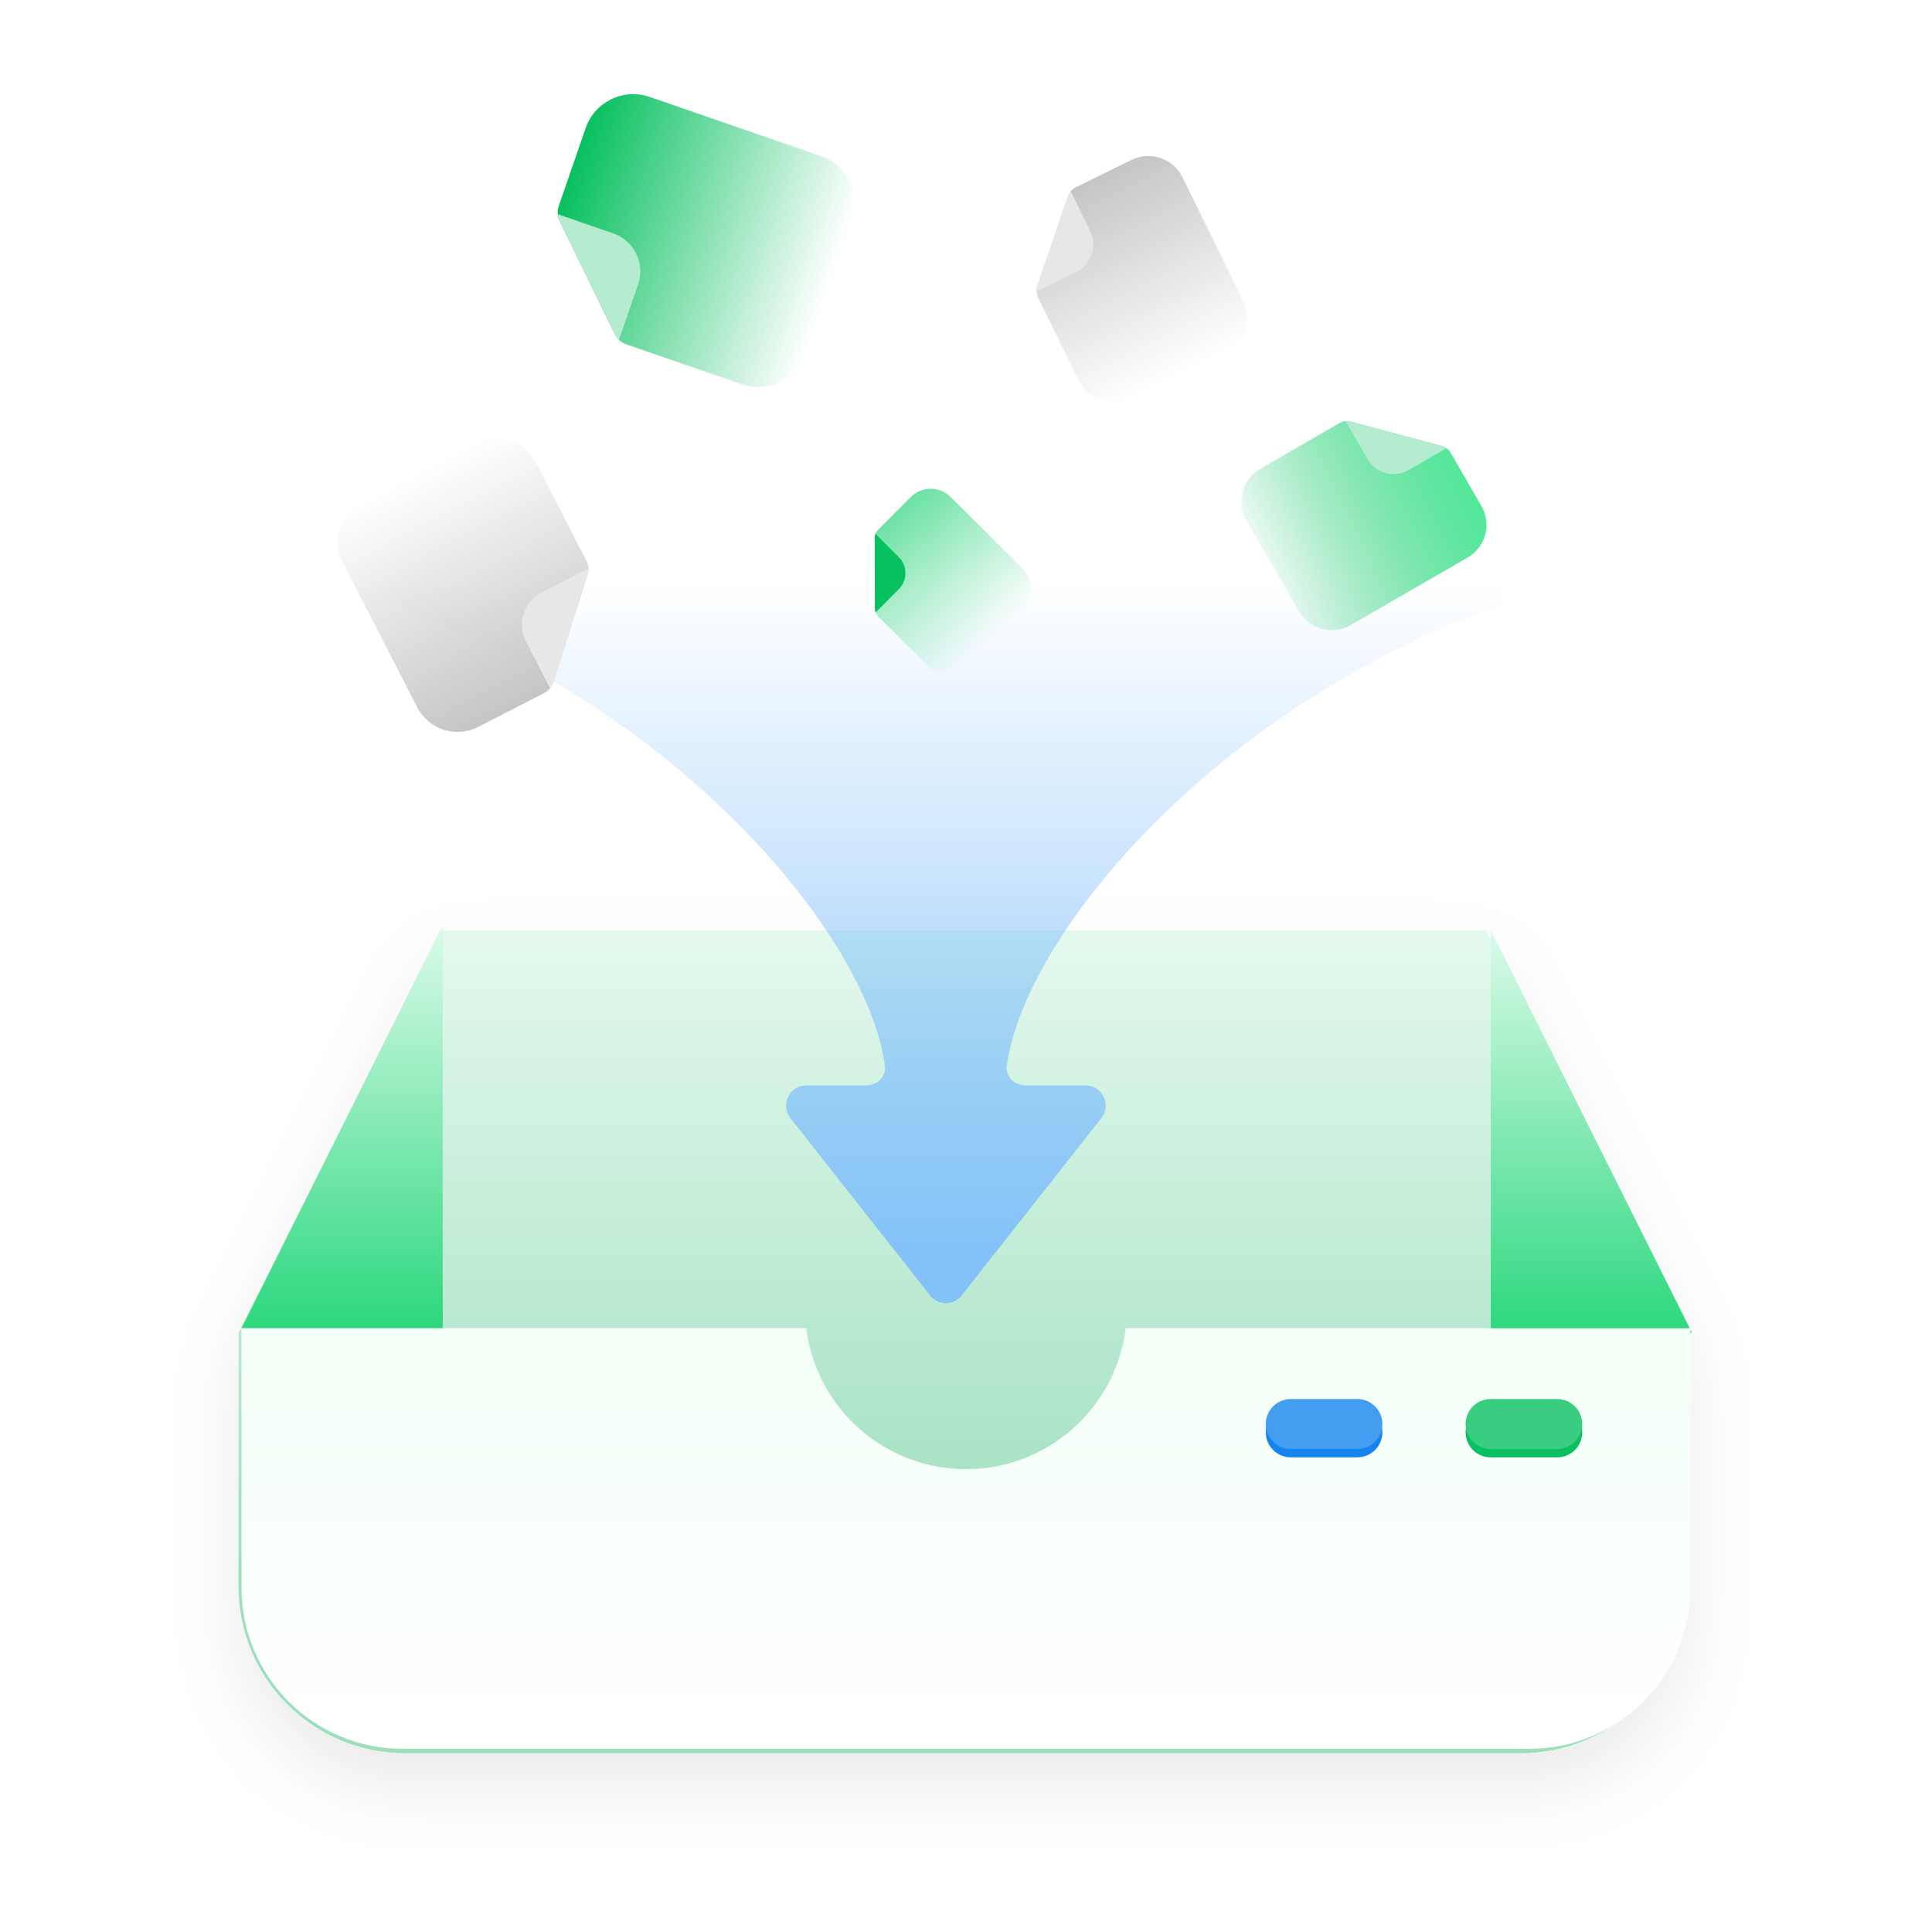
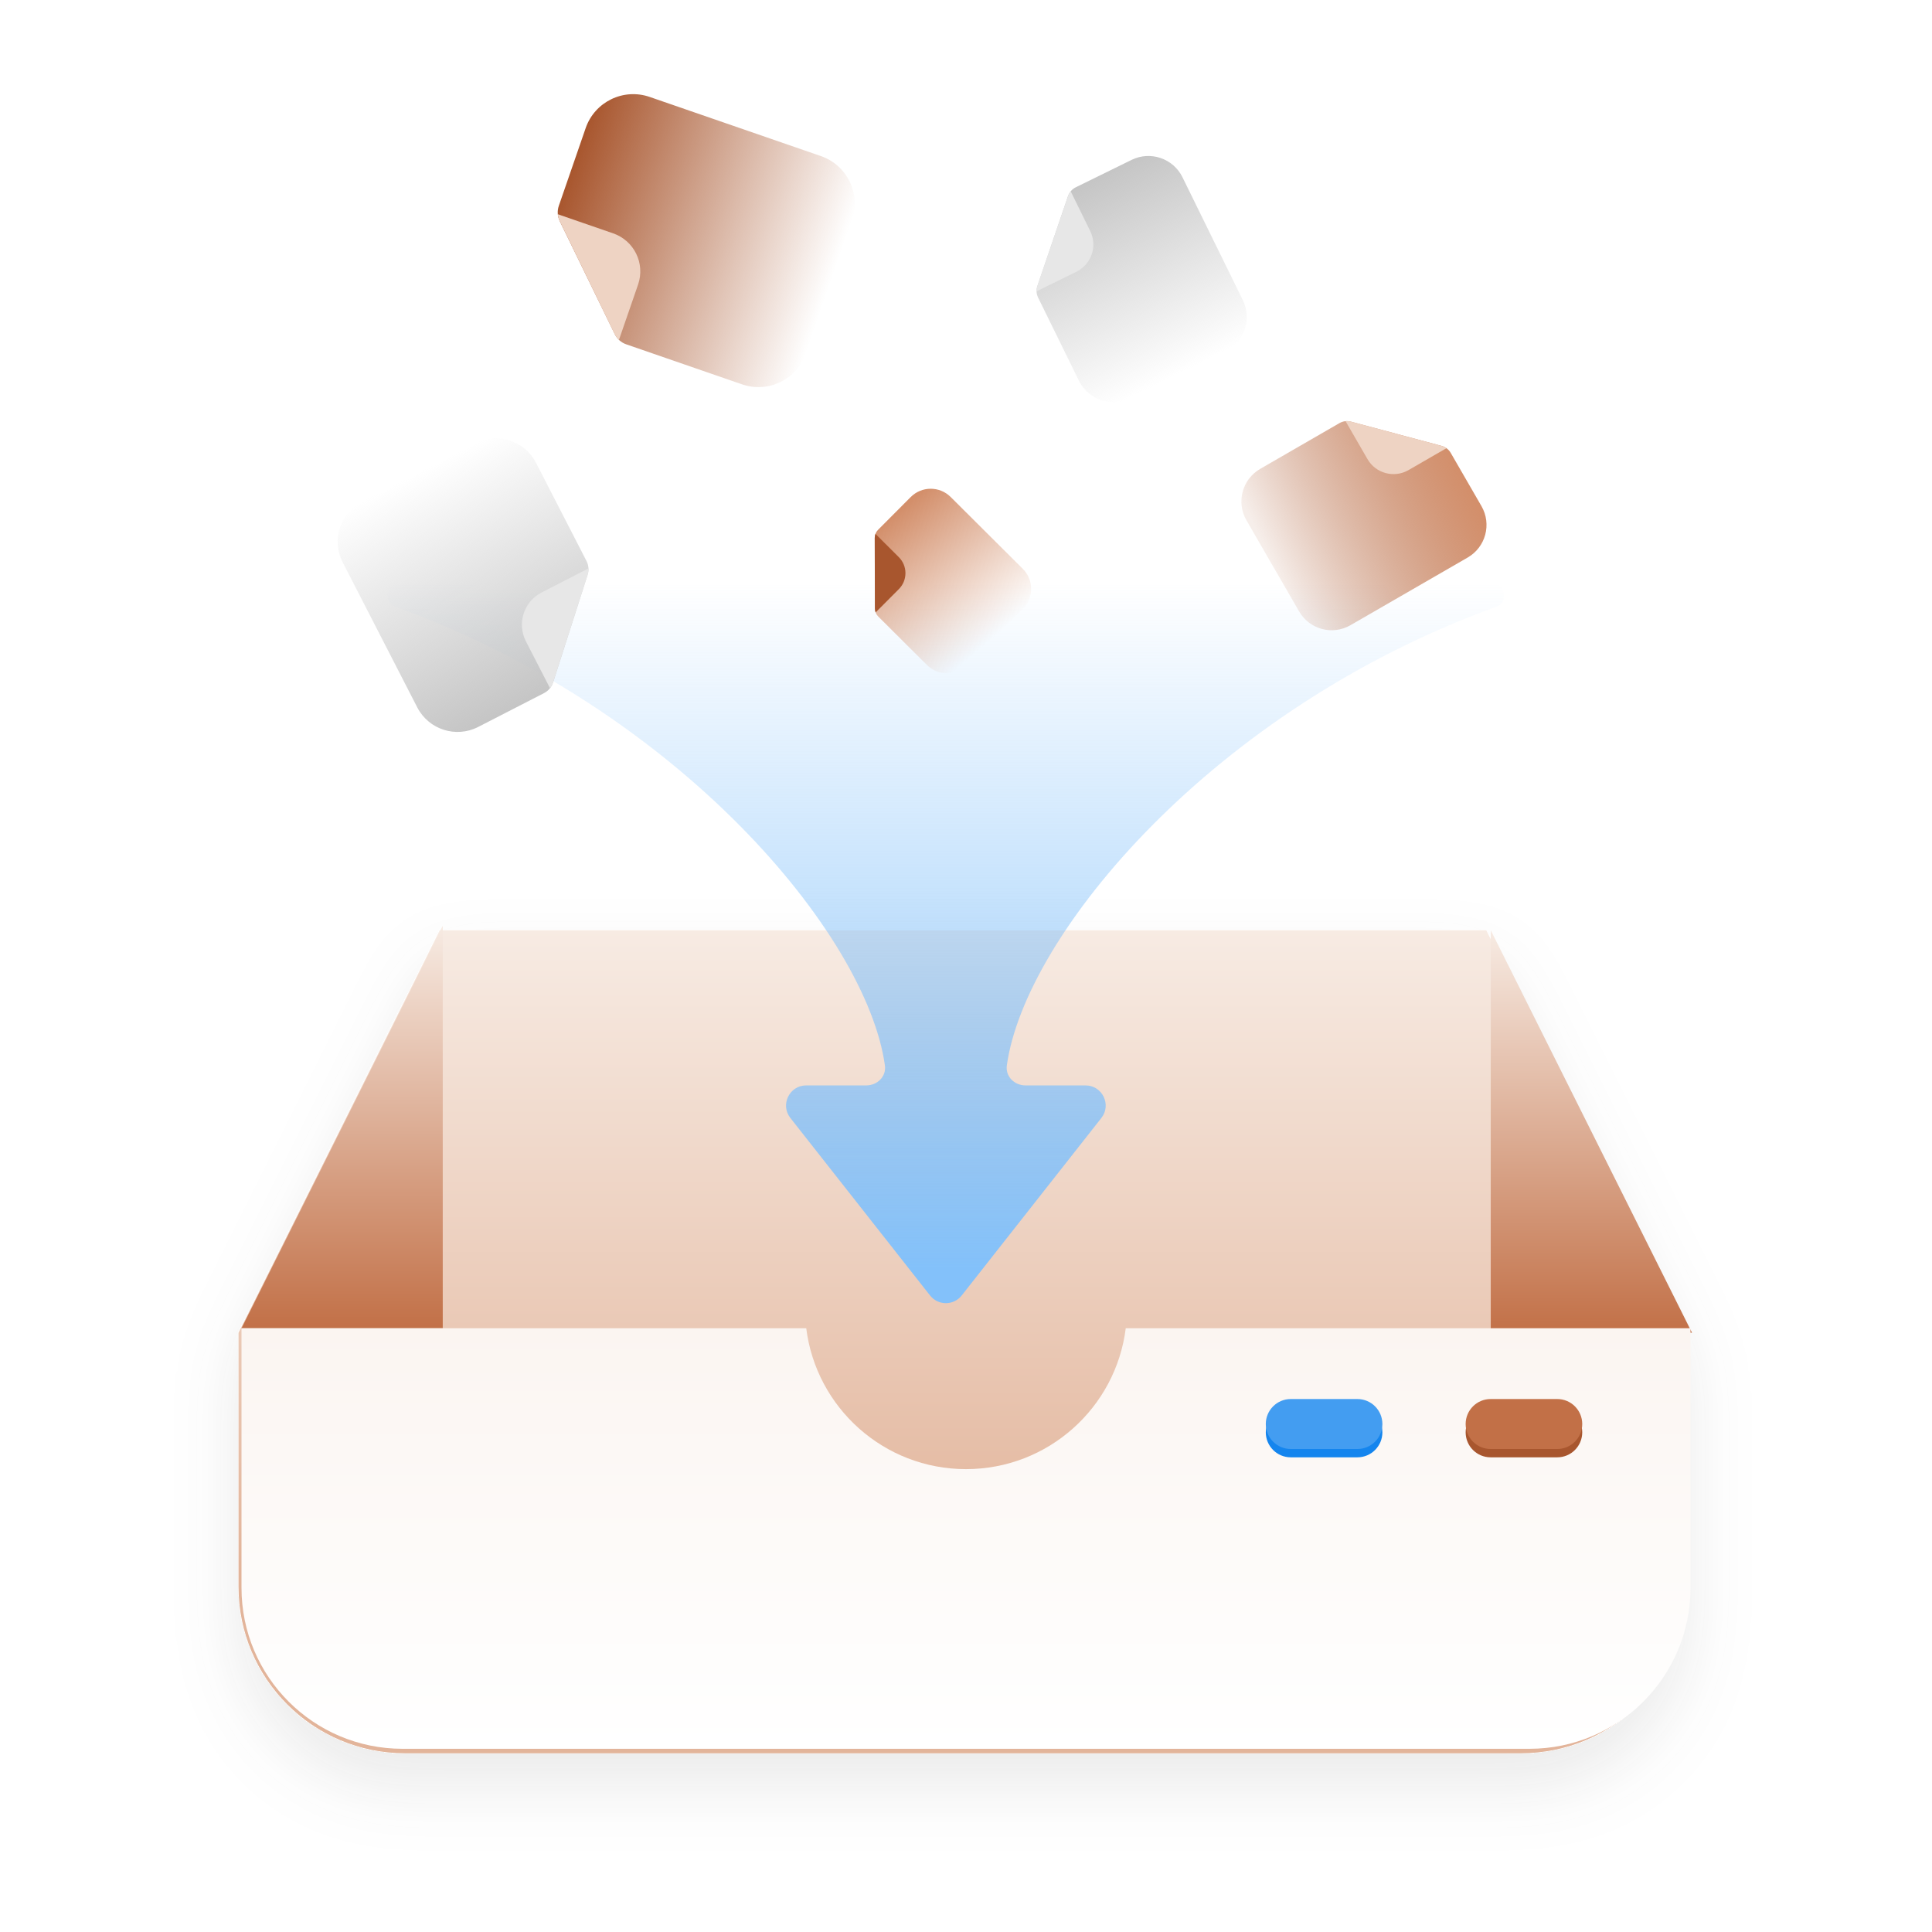
<svg xmlns="http://www.w3.org/2000/svg" width="162" height="162" viewBox="0 0 162 162" fill="none">
  <g filter="url(#filter0_d_6022_51731)">
    <path d="M36.875 78L20 111.75V133.047C20 140.76 26.253 147.013 33.965 147.013H80.75H127.534C135.247 147.013 141.5 140.76 141.5 133.047V111.75L124.625 78H80.75H36.875Z" fill="url(#paint0_linear_6022_51731)" />
  </g>
  <path d="M37.125 111.375V77.625L20.25 111.375H37.125Z" fill="url(#paint1_linear_6022_51731)" />
  <path d="M125 111.75V78L141.875 111.75H125Z" fill="url(#paint2_linear_6022_51731)" />
  <path d="M77.986 108.627L66.274 93.744C65.403 92.636 66.192 91.013 67.6 91.013H72.635C73.567 91.013 74.329 90.263 74.201 89.339C72.675 78.35 56.88 59.435 33.101 50.855C32.173 50.52 32.407 48.938 33.393 48.938H125.232C126.218 48.938 126.452 50.52 125.524 50.855C101.744 59.435 85.95 78.35 84.424 89.339C84.296 90.263 85.058 91.013 85.99 91.013H91.025C92.433 91.013 93.222 92.636 92.351 93.744L80.639 108.627C79.963 109.486 78.662 109.486 77.986 108.627Z" fill="url(#paint3_linear_6022_51731)" />
  <path fill-rule="evenodd" clip-rule="evenodd" d="M67.604 111.375H20.25V133.138C20.25 140.594 26.294 146.638 33.75 146.638H128.25C135.706 146.638 141.75 140.594 141.75 133.138V111.375H94.395C93.565 118.034 87.884 123.188 80.999 123.188C74.115 123.188 68.434 118.034 67.604 111.375Z" fill="url(#paint4_linear_6022_51731)" />
  <path d="M46.937 18.544C46.741 18.141 46.713 17.677 46.859 17.254L49.11 10.738C49.871 8.535 52.273 7.367 54.475 8.127L68.83 13.086C71.033 13.847 72.201 16.249 71.441 18.451L67.584 29.616C66.823 31.819 64.421 32.987 62.219 32.226L52.512 28.873C52.089 28.727 51.741 28.419 51.545 28.017L46.937 18.544Z" fill="url(#paint5_linear_6022_51731)" />
  <mask id="mask0_6022_51731" style="mask-type:alpha" maskUnits="userSpaceOnUse" x="46" y="7" width="26" height="26">
    <path d="M46.937 18.544C46.741 18.141 46.713 17.677 46.859 17.254L49.11 10.738C49.871 8.535 52.273 7.367 54.475 8.127L68.83 13.086C71.033 13.847 72.201 16.249 71.441 18.451L67.584 29.616C66.823 31.819 64.421 32.987 62.219 32.226L52.512 28.873C52.089 28.727 51.741 28.419 51.545 28.017L46.937 18.544Z" fill="#D9D9D9" />
  </mask>
  <g mask="url(#mask0_6022_51731)">
-     <path d="M43.876 25.89L46.631 17.915L51.416 19.568C53.178 20.177 54.113 22.098 53.504 23.86L51.851 28.645L43.876 25.89Z" fill="#B5ECCF" />
+     <path d="M43.876 25.89L46.631 17.915L51.416 19.568C53.178 20.177 54.113 22.098 53.504 23.86L51.851 28.645L43.876 25.89Z" fill="#EED3C3" />
  </g>
  <path d="M89.557 16.439C89.666 16.118 89.899 15.854 90.203 15.705L94.883 13.407C96.465 12.63 98.377 13.283 99.153 14.864L104.217 25.175C104.993 26.756 104.341 28.668 102.759 29.445L94.74 33.383C93.158 34.16 91.246 33.507 90.469 31.925L87.046 24.953C86.897 24.65 86.874 24.299 86.984 23.979L89.557 16.439Z" fill="url(#paint6_linear_6022_51731)" />
  <mask id="mask1_6022_51731" style="mask-type:alpha" maskUnits="userSpaceOnUse" x="86" y="13" width="19" height="21">
    <path d="M89.557 16.439C89.666 16.118 89.899 15.854 90.203 15.705L94.883 13.407C96.465 12.63 98.377 13.283 99.153 14.864L104.217 25.175C104.993 26.756 104.341 28.668 102.759 29.445L94.74 33.383C93.158 34.16 91.246 33.507 90.469 31.925L87.046 24.953C86.897 24.65 86.874 24.299 86.984 23.979L89.557 16.439Z" fill="#D9D9D9" />
  </mask>
  <g mask="url(#mask1_6022_51731)">
    <path d="M84 18.751L89.728 15.938L91.416 19.375C92.037 20.64 91.515 22.17 90.25 22.791L86.813 24.479L84 18.751Z" fill="#E7E7E7" />
  </g>
  <path d="M46.373 57.229C46.25 57.612 45.98 57.931 45.621 58.116L40.1 60.953C38.234 61.912 35.944 61.177 34.986 59.311L28.735 47.149C27.777 45.284 28.512 42.994 30.378 42.035L39.837 37.174C41.702 36.215 43.992 36.95 44.951 38.816L49.178 47.039C49.362 47.398 49.396 47.815 49.273 48.198L46.373 57.229Z" fill="url(#paint7_linear_6022_51731)" />
  <mask id="mask2_6022_51731" style="mask-type:alpha" maskUnits="userSpaceOnUse" x="28" y="36" width="22" height="26">
    <path d="M46.373 57.229C46.25 57.612 45.98 57.931 45.621 58.116L40.1 60.953C38.234 61.912 35.944 61.177 34.986 59.311L28.735 47.149C27.777 45.284 28.512 42.994 30.378 42.035L39.837 37.174C41.702 36.215 43.992 36.95 44.951 38.816L49.178 47.039C49.362 47.398 49.396 47.815 49.273 48.198L46.373 57.229Z" fill="#D9D9D9" />
  </mask>
  <g mask="url(#mask2_6022_51731)">
    <path d="M52.938 54.356L46.181 57.828L44.098 53.774C43.331 52.282 43.919 50.45 45.411 49.683L49.465 47.599L52.938 54.356Z" fill="#E7E7E7" />
  </g>
  <path d="M120.88 37.389C121.203 37.476 121.479 37.687 121.646 37.977L124.223 42.44C125.093 43.948 124.577 45.877 123.069 46.747L113.238 52.423C111.729 53.294 109.801 52.777 108.93 51.269L104.515 43.623C103.645 42.115 104.161 40.186 105.67 39.315L112.317 35.477C112.607 35.31 112.951 35.265 113.274 35.351L120.88 37.389Z" fill="url(#paint8_linear_6022_51731)" />
  <mask id="mask3_6022_51731" style="mask-type:alpha" maskUnits="userSpaceOnUse" x="104" y="35" width="21" height="18">
    <path d="M120.88 37.389C121.203 37.476 121.479 37.687 121.646 37.977L124.223 42.44C125.093 43.948 124.577 45.877 123.069 46.747L113.238 52.423C111.729 53.294 109.801 52.777 108.93 51.269L104.515 43.623C103.645 42.115 104.161 40.186 105.67 39.315L112.317 35.477C112.607 35.31 112.951 35.265 113.274 35.351L120.88 37.389Z" fill="#D9D9D9" />
  </mask>
  <g mask="url(#mask3_6022_51731)">
-     <path d="M118.231 32.063L121.385 37.524L118.108 39.416C116.901 40.113 115.358 39.7 114.662 38.493L112.77 35.216L118.231 32.063Z" fill="#B5ECCF" />
+     <path d="M118.231 32.063L121.385 37.524L118.108 39.416C116.901 40.113 115.358 39.7 114.662 38.493L112.77 35.216L118.231 32.063Z" fill="#EED3C3" />
  </g>
  <path d="M73.348 45.098C73.348 44.847 73.447 44.605 73.625 44.427L76.36 41.681C77.285 40.752 78.786 40.749 79.715 41.674L85.764 47.699C86.692 48.624 86.695 50.126 85.771 51.054L81.085 55.759C80.16 56.687 78.658 56.69 77.73 55.766L73.639 51.691C73.461 51.514 73.361 51.273 73.36 51.021L73.348 45.098Z" fill="url(#paint9_linear_6022_51731)" />
  <mask id="mask4_6022_51731" style="mask-type:alpha" maskUnits="userSpaceOnUse" x="73" y="40" width="14" height="17">
    <path d="M73.348 45.098C73.348 44.847 73.447 44.605 73.625 44.427L76.36 41.681C77.285 40.752 78.786 40.749 79.715 41.674L85.764 47.699C86.692 48.624 86.695 50.126 85.771 51.054L81.085 55.759C80.16 56.687 78.658 56.69 77.73 55.766L73.639 51.691C73.461 51.514 73.361 51.273 73.36 51.021L73.348 45.098Z" fill="#D9D9D9" />
  </mask>
  <g mask="url(#mask4_6022_51731)">
-     <path d="M70 48.066L73.347 44.705L75.364 46.714C76.107 47.453 76.109 48.655 75.37 49.397L73.361 51.414L70 48.066Z" fill="#07C05F" />
+     <path d="M70 48.066L73.347 44.705L75.364 46.714C76.107 47.453 76.109 48.655 75.37 49.397L73.361 51.414L70 48.066Z" fill="#A8562E" />
  </g>
  <path d="M106.138 120.103C106.138 118.946 107.076 118.009 108.233 118.009H113.819C114.976 118.009 115.914 118.946 115.914 120.103V120.103C115.914 121.26 114.976 122.198 113.819 122.198H108.233C107.076 122.198 106.138 121.26 106.138 120.103V120.103Z" fill="#1485EE" />
-   <path d="M122.896 120.103C122.896 118.946 123.834 118.009 124.991 118.009H130.578C131.734 118.009 132.672 118.946 132.672 120.103V120.103C132.672 121.26 131.734 122.198 130.578 122.198H124.991C123.834 122.198 122.896 121.26 122.896 120.103V120.103Z" fill="#07C05F" />
+   <path d="M122.896 120.103C122.896 118.946 123.834 118.009 124.991 118.009H130.578C131.734 118.009 132.672 118.946 132.672 120.103V120.103C132.672 121.26 131.734 122.198 130.578 122.198H124.991C123.834 122.198 122.896 121.26 122.896 120.103V120.103Z" fill="#A8562E" />
  <rect x="106.138" y="117.31" width="9.776" height="4.19" rx="2.095" fill="#439DF1" />
-   <rect x="122.896" y="117.31" width="9.776" height="4.19" rx="2.095" fill="#39CD80" />
+   <rect x="122.896" y="117.31" width="9.776" height="4.19" rx="2.095" fill="#C27047" />
  <defs>
    <filter id="filter0_d_6022_51731" x="14.414" y="75.207" width="132.672" height="80.185" filterUnits="userSpaceOnUse" color-interpolation-filters="sRGB">
      <feFlood flood-opacity="0" result="BackgroundImageFix" />
      <feColorMatrix in="SourceAlpha" type="matrix" values="0 0 0 0 0 0 0 0 0 0 0 0 0 0 0 0 0 0 127 0" result="hardAlpha" />
      <feOffset dy="2.793" />
      <feGaussianBlur stdDeviation="2.793" />
      <feComposite in2="hardAlpha" operator="out" />
      <feColorMatrix type="matrix" values="0 0 0 0 0.193 0 0 0 0 0.193 0 0 0 0 0.193 0 0 0 0.1 0" />
      <feBlend mode="normal" in2="BackgroundImageFix" result="effect1_dropShadow_6022_51731" />
      <feBlend mode="normal" in="SourceGraphic" in2="effect1_dropShadow_6022_51731" result="shape" />
    </filter>
    <linearGradient id="paint0_linear_6022_51731" x1="80.75" y1="78" x2="80.75" y2="132" gradientUnits="userSpaceOnUse">
-       <stop stop-color="#E4F9EE" />
-       <stop offset="1" stop-color="#9EDEBD" />
+       <stop stop-color="#F7EBE3" />
+       <stop offset="1" stop-color="#E2B49A" />
    </linearGradient>
    <linearGradient id="paint1_linear_6022_51731" x1="28.688" y1="77.625" x2="28.688" y2="111.375" gradientUnits="userSpaceOnUse">
-       <stop stop-color="#DBFAE9" />
-       <stop offset="1" stop-color="#2CD87E" />
+       <stop stop-color="#F7EBE3" />
+       <stop offset="1" stop-color="#C27047" />
    </linearGradient>
    <linearGradient id="paint2_linear_6022_51731" x1="133.438" y1="78" x2="133.438" y2="111.75" gradientUnits="userSpaceOnUse">
-       <stop stop-color="#DBFAE9" />
-       <stop offset="1" stop-color="#2CD87E" />
+       <stop stop-color="#F7EBE3" />
+       <stop offset="1" stop-color="#C27047" />
    </linearGradient>
    <linearGradient id="paint3_linear_6022_51731" x1="79.312" y1="106.312" x2="79.312" y2="48.938" gradientUnits="userSpaceOnUse">
      <stop stop-color="#83C1FA" />
      <stop offset="1" stop-color="#83C1FA" stop-opacity="0" />
    </linearGradient>
    <linearGradient id="paint4_linear_6022_51731" x1="81" y1="111.375" x2="81" y2="146.638" gradientUnits="userSpaceOnUse">
-       <stop stop-color="#F3FFF7" />
+       <stop stop-color="#FBF5F1" />
      <stop offset="1" stop-color="white" />
    </linearGradient>
    <linearGradient id="paint5_linear_6022_51731" x1="47.182" y1="16.32" x2="69.512" y2="24.034" gradientUnits="userSpaceOnUse">
-       <stop stop-color="#07C05F" />
-       <stop offset="1" stop-color="#07C05F" stop-opacity="0" />
+       <stop stop-color="#A8562E" />
+       <stop offset="1" stop-color="#A8562E" stop-opacity="0" />
    </linearGradient>
    <linearGradient id="paint6_linear_6022_51731" x1="90.874" y1="15.376" x2="98.749" y2="31.414" gradientUnits="userSpaceOnUse">
      <stop stop-color="#C5C5C5" />
      <stop offset="1" stop-color="#C5C5C5" stop-opacity="0" />
    </linearGradient>
    <linearGradient id="paint7_linear_6022_51731" x1="44.83" y1="58.523" x2="35.107" y2="39.604" gradientUnits="userSpaceOnUse">
      <stop stop-color="#C5C5C5" />
      <stop offset="1" stop-color="#C5C5C5" stop-opacity="0" />
    </linearGradient>
    <linearGradient id="paint8_linear_6022_51731" x1="121.732" y1="38.126" x2="105.974" y2="45.824" gradientUnits="userSpaceOnUse">
-       <stop stop-color="#54E89A" />
-       <stop offset="1" stop-color="#07C05F" stop-opacity="0.1" />
+       <stop stop-color="#D38F6B" />
+       <stop offset="1" stop-color="#A8562E" stop-opacity="0.1" />
    </linearGradient>
    <linearGradient id="paint9_linear_6022_51731" x1="73.656" y1="44.395" x2="82.245" y2="54.373" gradientUnits="userSpaceOnUse">
-       <stop stop-color="#6EE1A5" />
-       <stop offset="1" stop-color="#6EE1A5" stop-opacity="0" />
+       <stop stop-color="#D38F6B" />
+       <stop offset="1" stop-color="#D38F6B" stop-opacity="0" />
    </linearGradient>
  </defs>
</svg>
